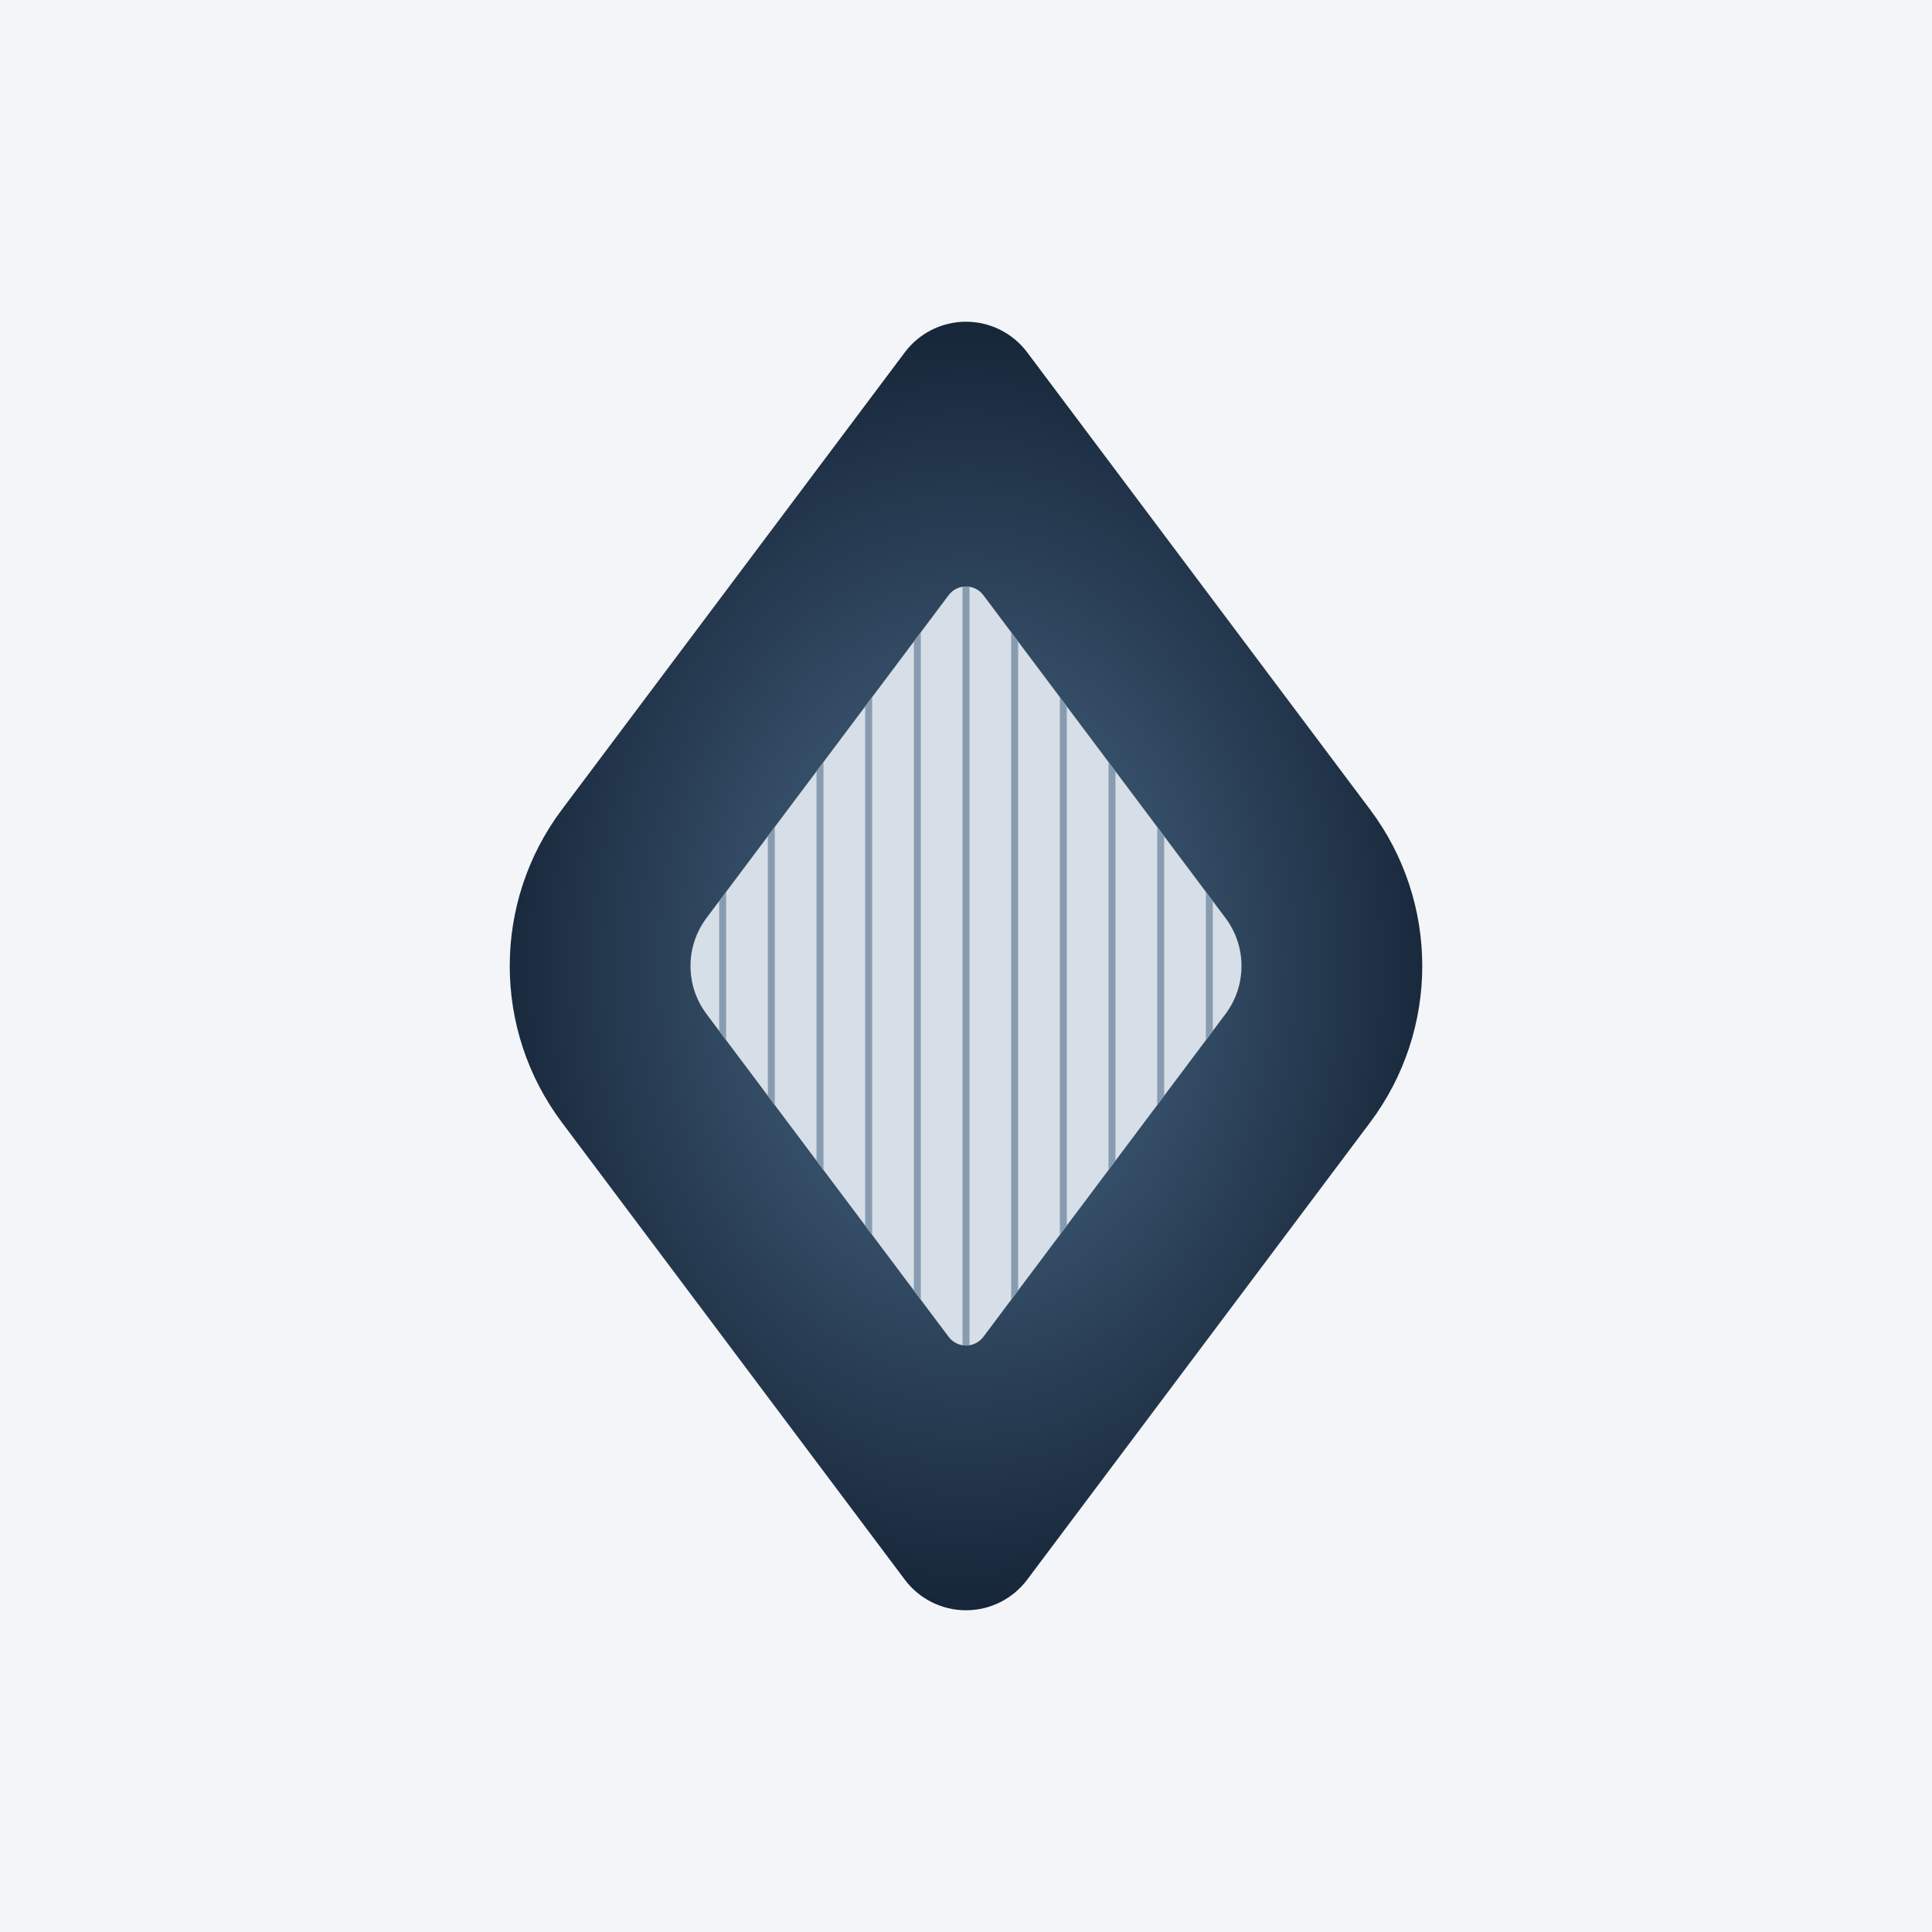
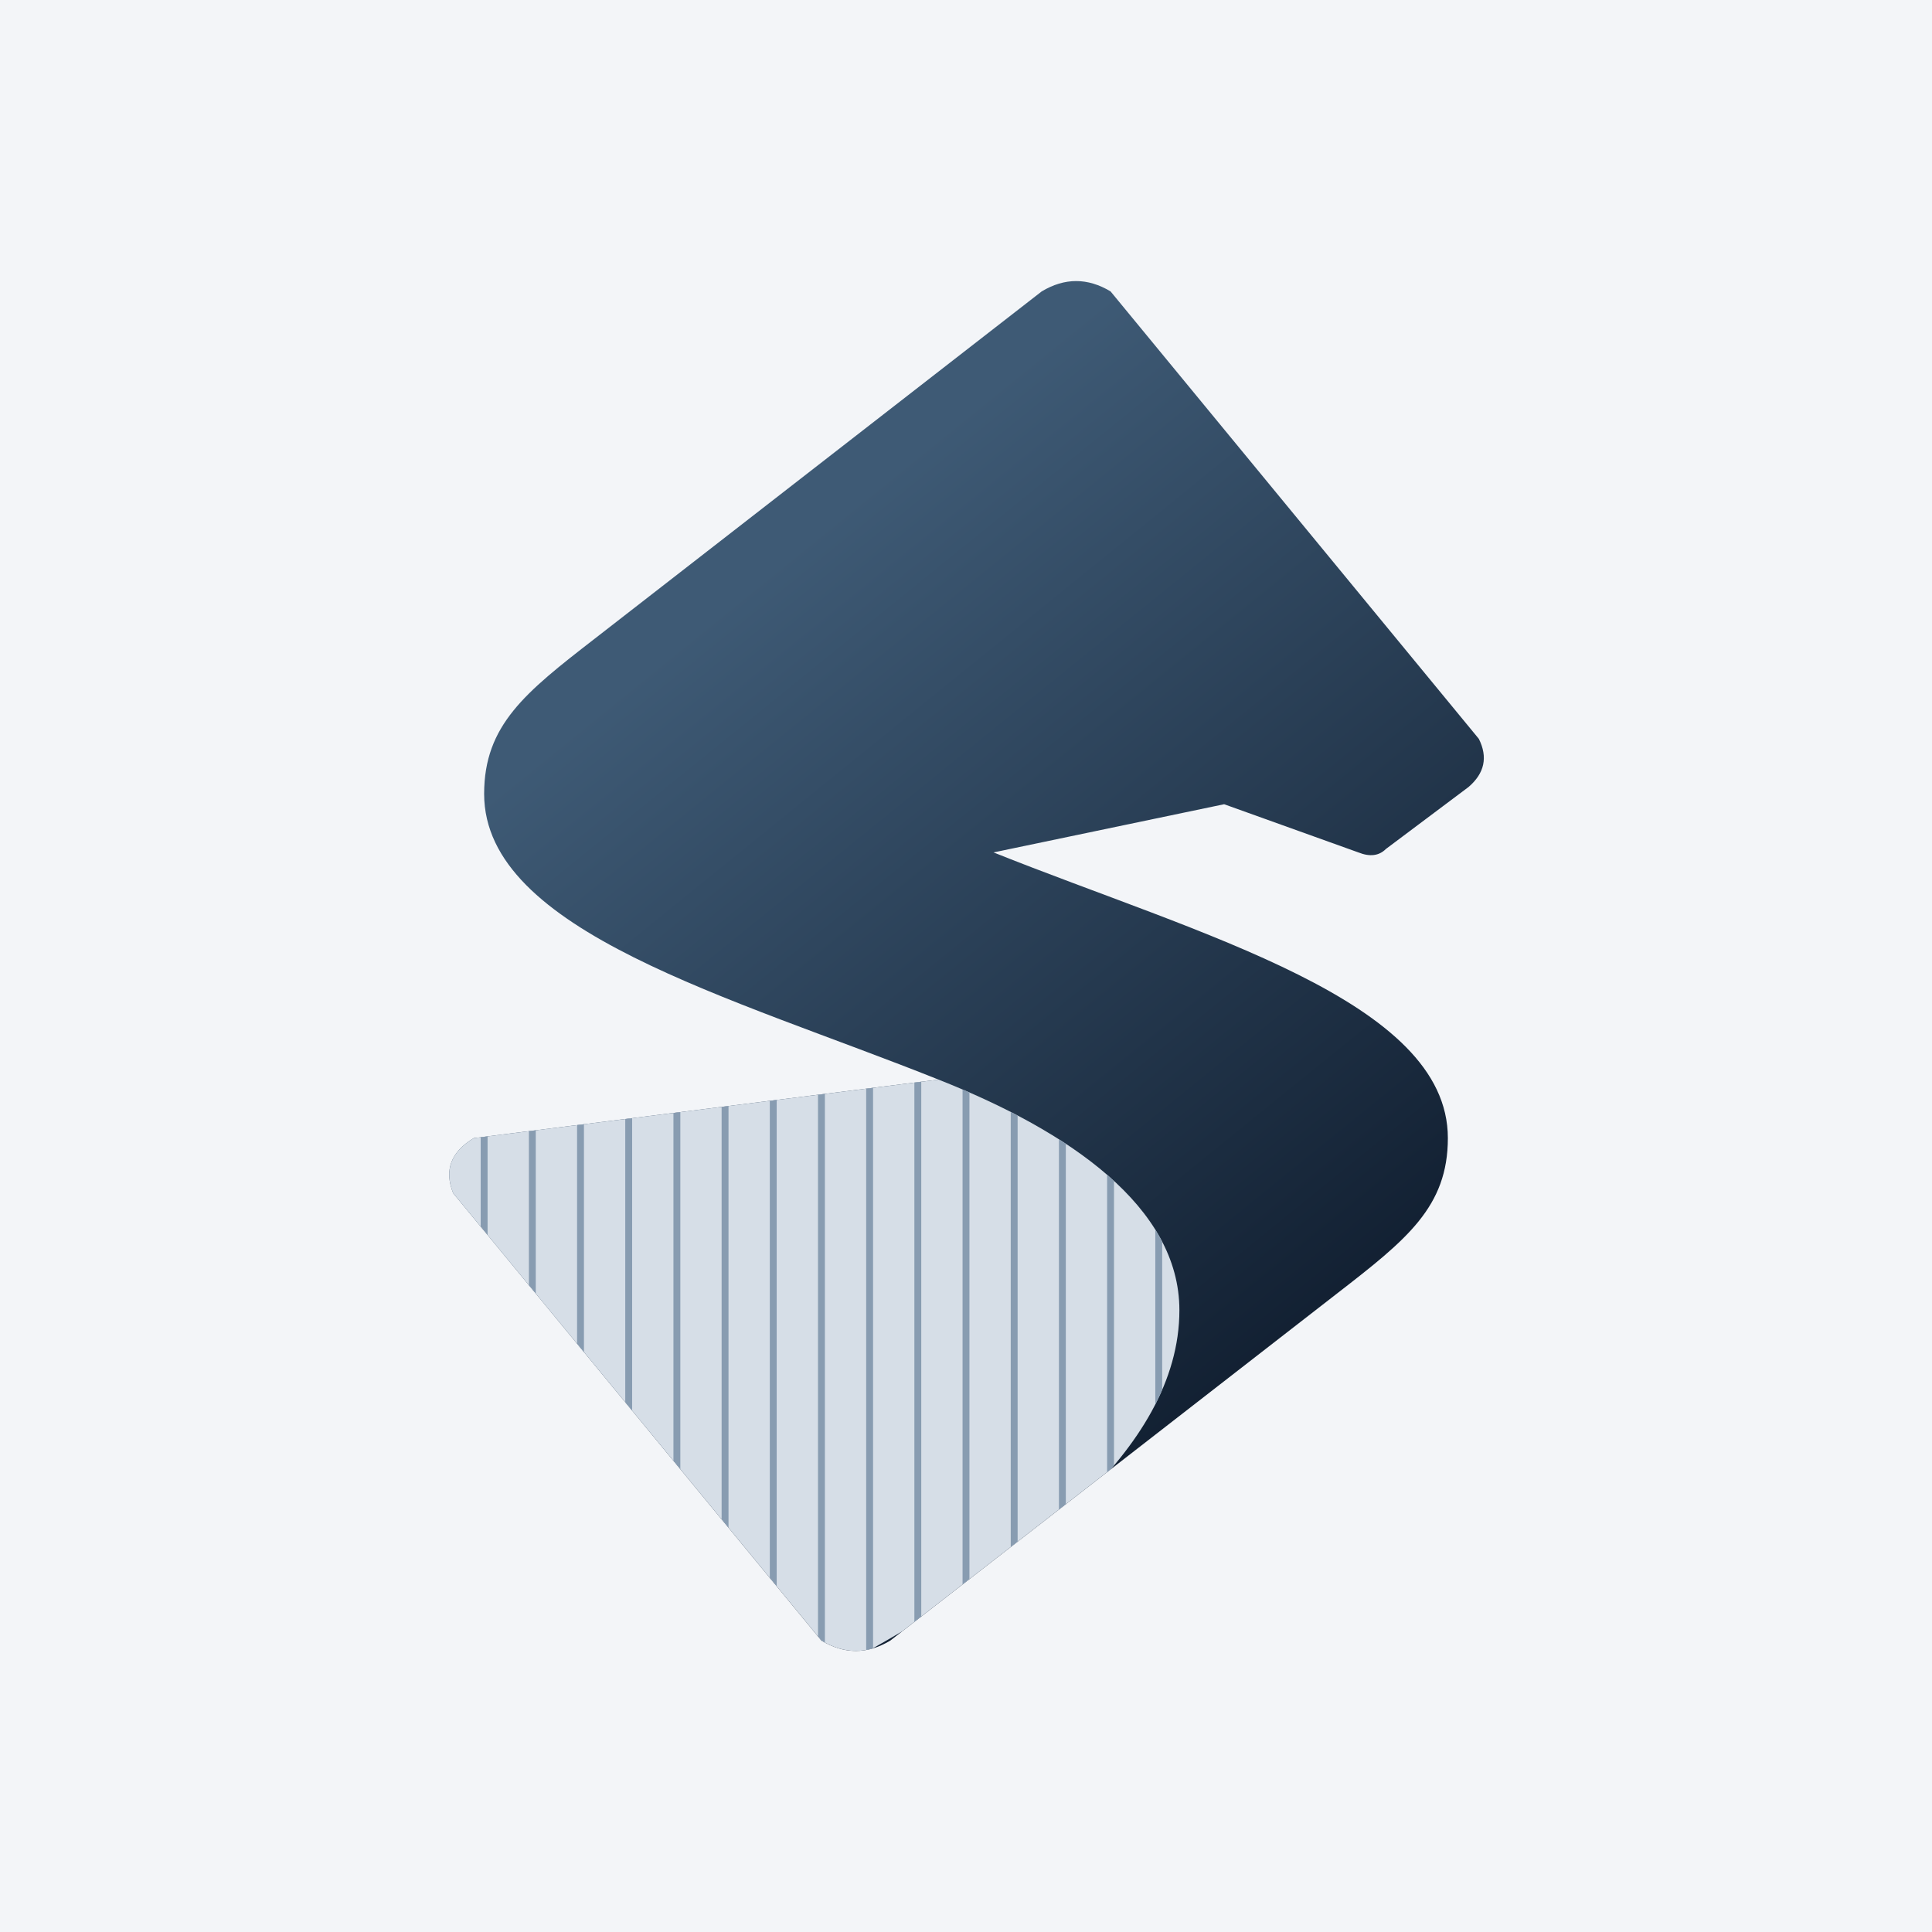
<svg xmlns="http://www.w3.org/2000/svg" width="1024" height="1024" viewBox="0 0 1024 1024">
  <defs>
-     <radialGradient id="g" gradientUnits="userSpaceOnUse" cx="0" cy="0" r="400" gradientTransform="scale(0.75 1)">
-       <stop offset="0.25" stop-color="#3E5A75" />
+     <linearGradient id="g" gradientUnits="userSpaceOnUse" x1="-158" y1="-195" x2="183" y2="226">
+       <stop offset="0" stop-color="#3E5A75" />
      <stop offset="1" stop-color="#122032" />
-     </radialGradient>
-     <clipPath id="c">
-       <path d="M9.973,-213.369 L149.300,-27.600 A46,46 0 0 1 149.300,27.600 L9.973,213.369 A12.467,12.467 0 0 1 -9.973,213.369 L-149.300,27.600 A46,46 0 0 1 -149.300,-27.600 L-9.973,-213.369 A12.467,12.467 0 0 1 9.973,-213.369 Z" />
+     </linearGradient>
+     <clipPath id="s">
+       <path d="M16,-66 L150,-94 L228,-66 Q238,-62 244,-68 L292,-104 Q306,-116 298,-132 L84,-392 Q64,-404 44,-392 L-216,-190 C-256,-159 -280,-140 -280,-100 C-280,-20 -136,18 -16,66 L-286,100 Q-306,112 -298,132 L-84,392 Q-64,404 -44,392 L216,190 C256,159 280,140 280,100 C280,20 136,-18 16,-66 Z" />
+     </clipPath>
+     <clipPath id="p">
+       <path d="M-16,66 C60,96 124,140 124,200 C124,282 30,350 -64,402 L-420,402 L-420,66 Z" />
    </clipPath>
    <g id="r" fill="#889CB1">
-       <rect x="-282.0" y="-400" width="4" height="800" />
-       <rect x="-254.0" y="-400" width="4" height="800" />
-       <rect x="-226.0" y="-400" width="4" height="800" />
-       <rect x="-198.0" y="-400" width="4" height="800" />
-       <rect x="-170.0" y="-400" width="4" height="800" />
-       <rect x="-142.0" y="-400" width="4" height="800" />
-       <rect x="-114.0" y="-400" width="4" height="800" />
-       <rect x="-86.0" y="-400" width="4" height="800" />
-       <rect x="-58.0" y="-400" width="4" height="800" />
-       <rect x="-30.0" y="-400" width="4" height="800" />
-       <rect x="-2.0" y="-400" width="4" height="800" />
-       <rect x="26.0" y="-400" width="4" height="800" />
-       <rect x="54.0" y="-400" width="4" height="800" />
-       <rect x="82.0" y="-400" width="4" height="800" />
-       <rect x="110.0" y="-400" width="4" height="800" />
-       <rect x="138.0" y="-400" width="4" height="800" />
-       <rect x="166.0" y="-400" width="4" height="800" />
-       <rect x="194.0" y="-400" width="4" height="800" />
-       <rect x="222.0" y="-400" width="4" height="800" />
-       <rect x="250.0" y="-400" width="4" height="800" />
-       <rect x="278.0" y="-400" width="4" height="800" />
+       <rect x="-310" y="-420" width="4" height="840" />
+       <rect x="-282" y="-420" width="4" height="840" />
+       <rect x="-254" y="-420" width="4" height="840" />
+       <rect x="-226" y="-420" width="4" height="840" />
+       <rect x="-198" y="-420" width="4" height="840" />
+       <rect x="-170" y="-420" width="4" height="840" />
+       <rect x="-142" y="-420" width="4" height="840" />
+       <rect x="-114" y="-420" width="4" height="840" />
+       <rect x="-86" y="-420" width="4" height="840" />
+       <rect x="-58" y="-420" width="4" height="840" />
+       <rect x="-30" y="-420" width="4" height="840" />
+       <rect x="-2" y="-420" width="4" height="840" />
+       <rect x="26" y="-420" width="4" height="840" />
+       <rect x="54" y="-420" width="4" height="840" />
+       <rect x="82" y="-420" width="4" height="840" />
+       <rect x="110" y="-420" width="4" height="840" />
+       <rect x="138" y="-420" width="4" height="840" />
+       <rect x="166" y="-420" width="4" height="840" />
+       <rect x="194" y="-420" width="4" height="840" />
+       <rect x="222" y="-420" width="4" height="840" />
+       <rect x="250" y="-420" width="4" height="840" />
+       <rect x="278" y="-420" width="4" height="840" />
+       <rect x="306" y="-420" width="4" height="840" />
    </g>
  </defs>
  <rect width="1024" height="1024" fill="#F3F5F8" />
-   <g transform="translate(512 512) scale(0.92125)">
-     <path d="M35.200,-353.067 L232.500,-90.000 A150,150 0 0 1 232.500,90.000 L35.200,353.067 A44,44 0 0 1 -35.200,353.067 L-232.500,90.000 A150,150 0 0 1 -232.500,-90.000 L-35.200,-353.067 A44,44 0 0 1 35.200,-353.067 Z" fill="url(#g)" />
-     <path d="M9.973,-213.369 L149.300,-27.600 A46,46 0 0 1 149.300,27.600 L9.973,213.369 A12.467,12.467 0 0 1 -9.973,213.369 L-149.300,27.600 A46,46 0 0 1 -149.300,-27.600 L-9.973,-213.369 A12.467,12.467 0 0 1 9.973,-213.369 Z" fill="#D6DEE7" />
-     <use href="#r" clip-path="url(#c)" />
+   <g transform="translate(512 512) scale(0.912129)">
+     <path d="M16,-66 L150,-94 L228,-66 Q238,-62 244,-68 L292,-104 Q306,-116 298,-132 L84,-392 Q64,-404 44,-392 L-216,-190 C-256,-159 -280,-140 -280,-100 C-280,-20 -136,18 -16,66 L-286,100 Q-306,112 -298,132 L-84,392 Q-64,404 -44,392 L216,190 C256,159 280,140 280,100 C280,20 136,-18 16,-66 Z" fill="url(#g)" />
+     <g clip-path="url(#s)">
+       <path d="M-16,66 C60,96 124,140 124,200 C124,282 30,350 -64,402 L-420,402 L-420,66 Z" fill="#D6DEE7" />
+       <use href="#r" clip-path="url(#p)" />
+     </g>
  </g>
</svg>
